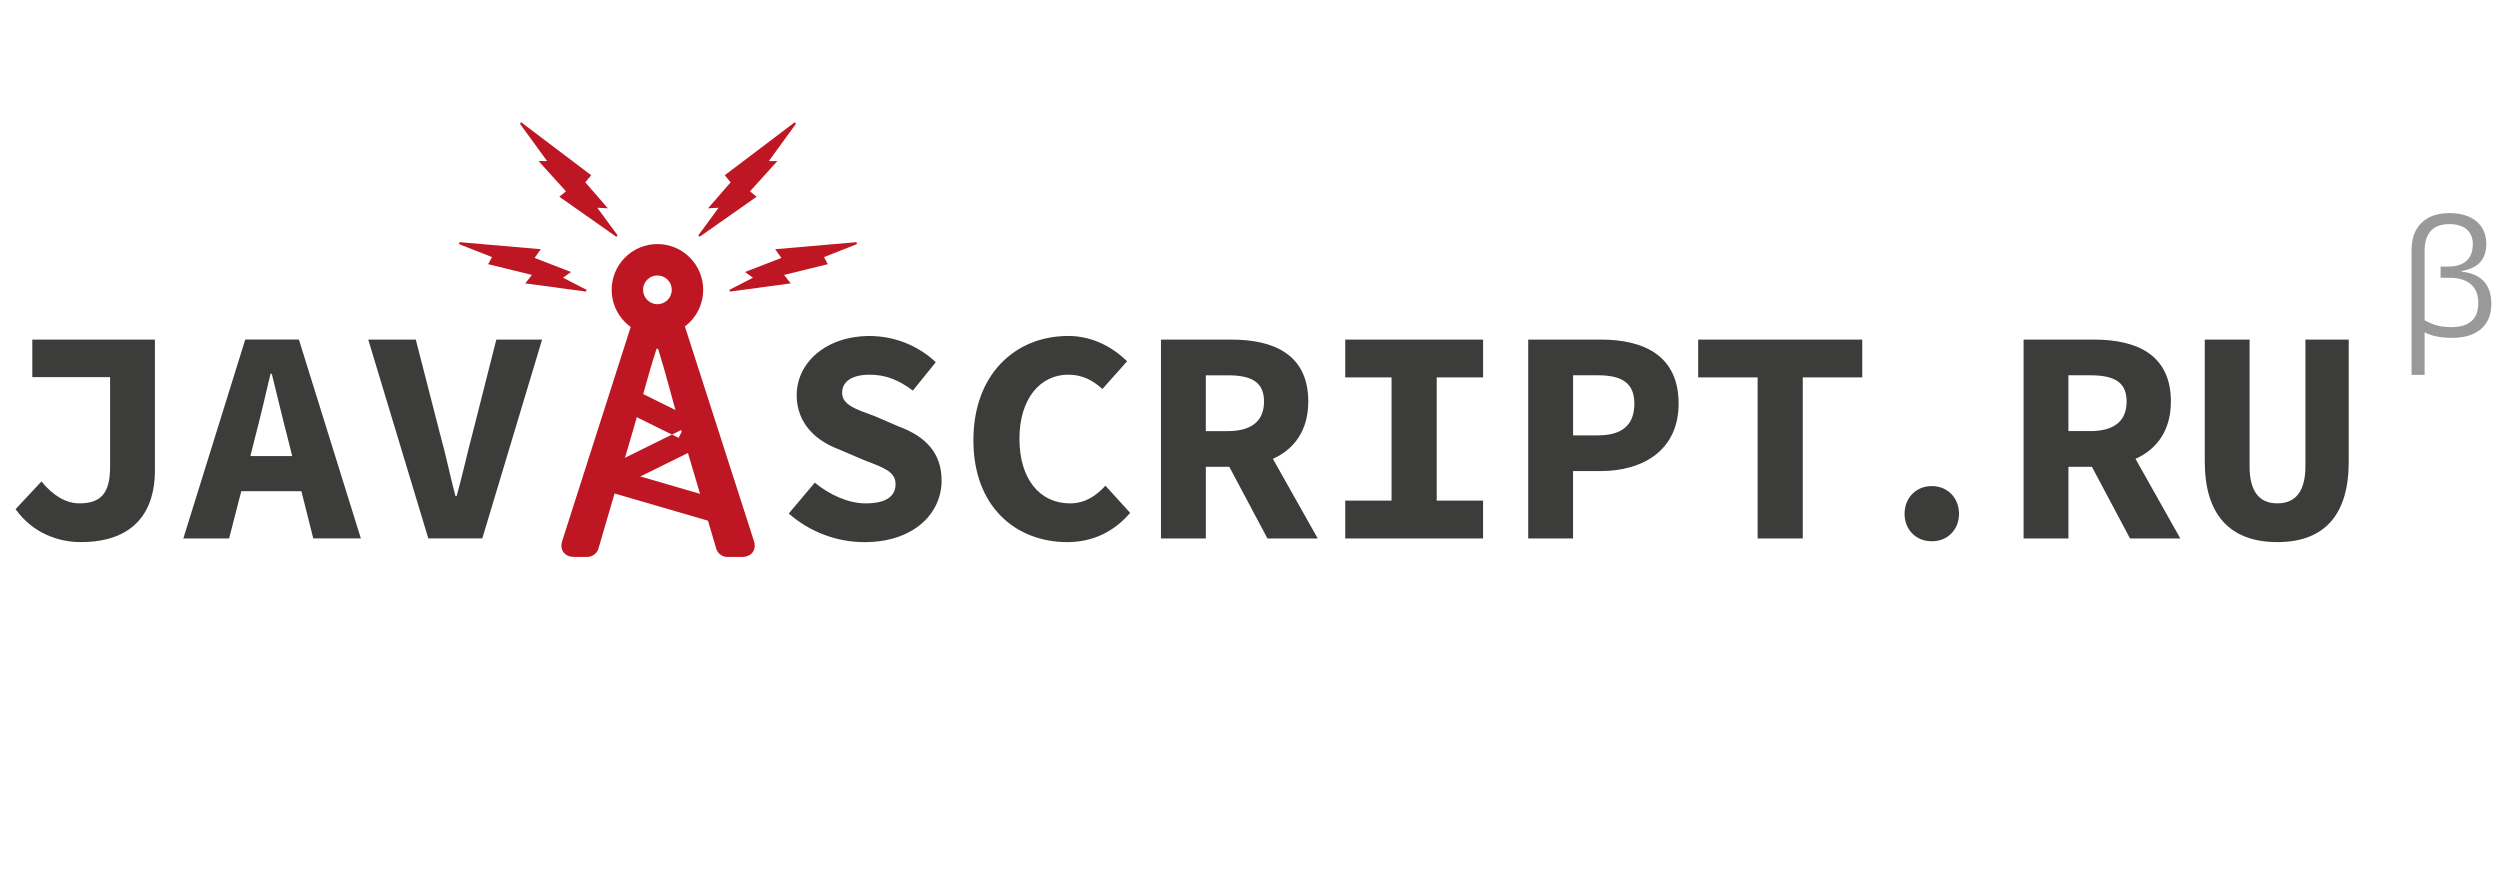
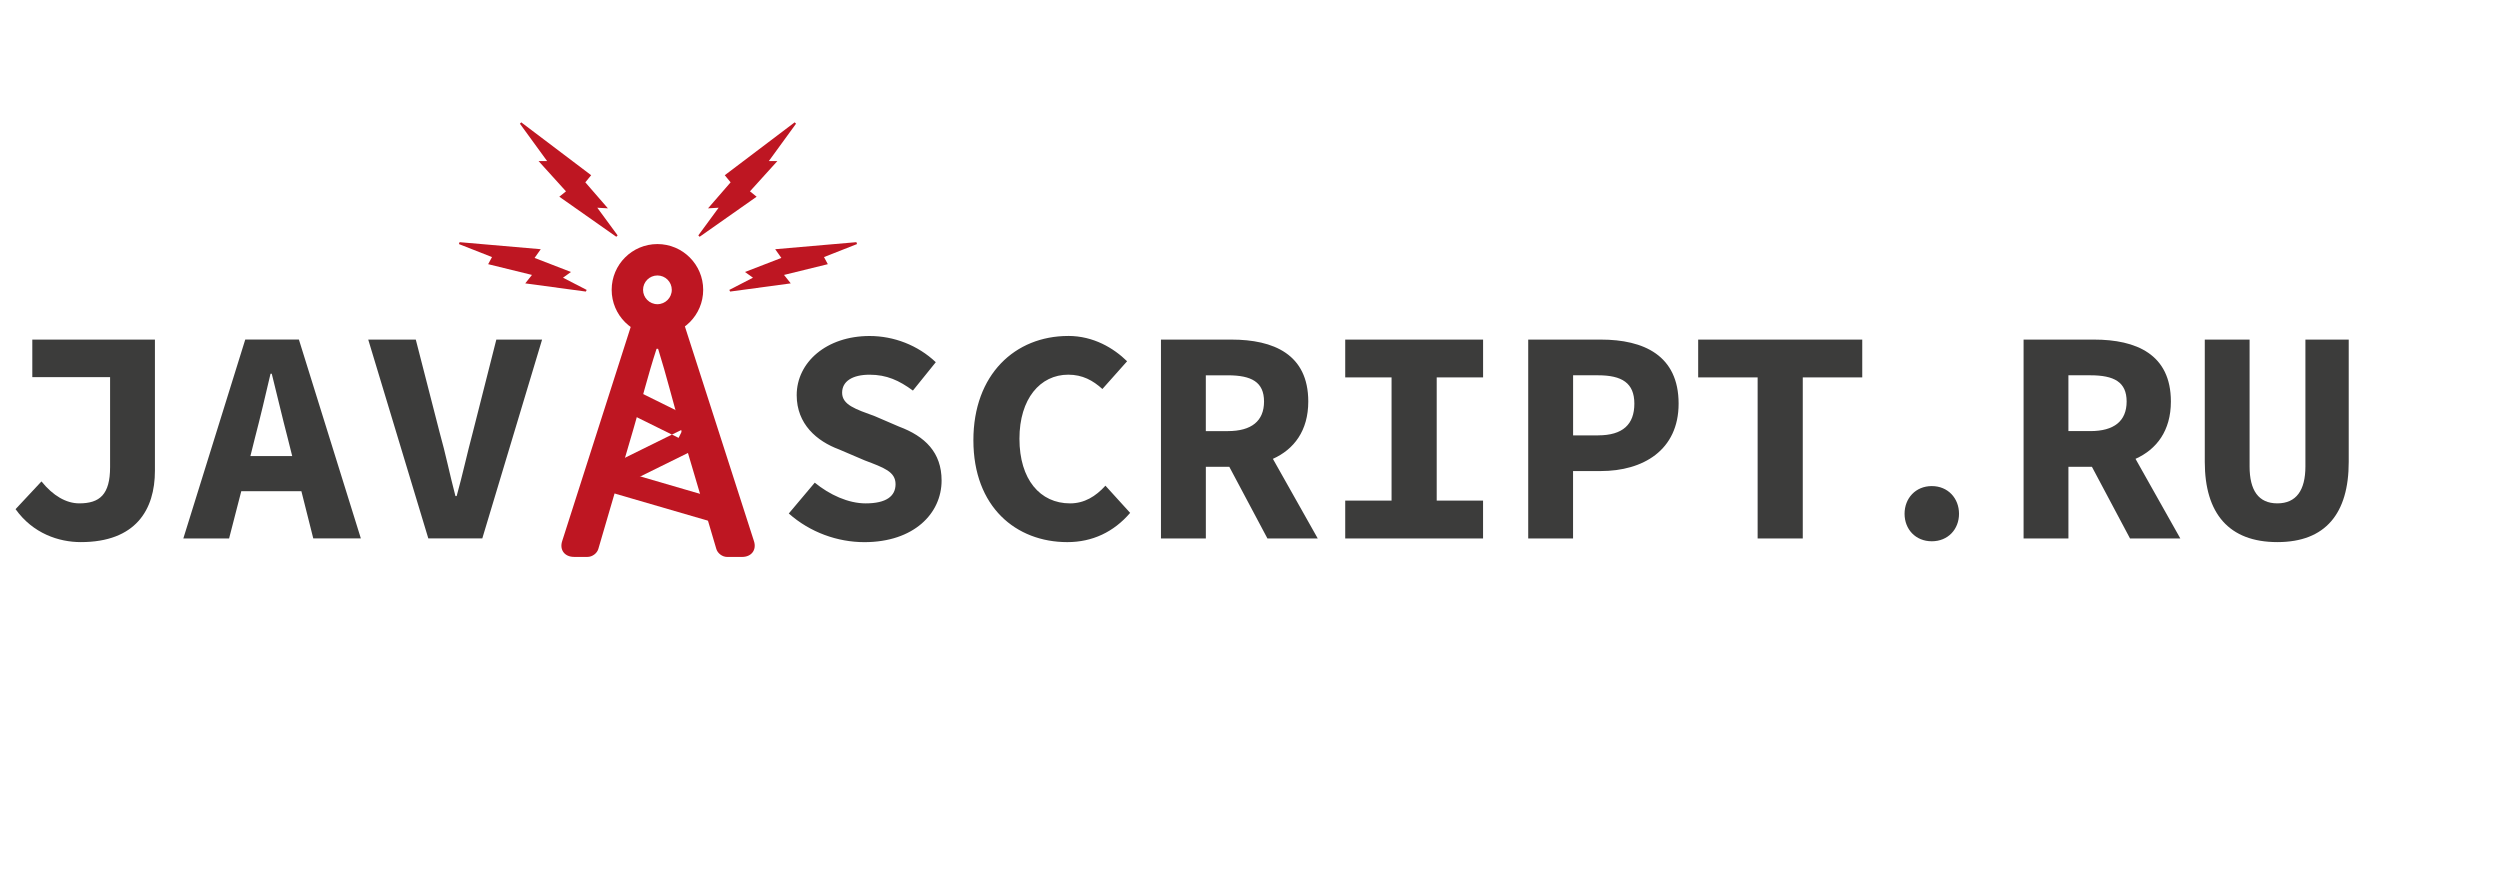
<svg xmlns="http://www.w3.org/2000/svg" xmlns:xlink="http://www.w3.org/1999/xlink" width="171" height="60" viewBox="0 0 171 60">
  <style>a { cursor: pointer; }</style>
  <a xlink:href="/" target="_top">
    <g id="Logo" fill="none" fill-rule="evenodd">
      <g id="Logo-Header-Beta">
        <g id="BODY">
-           <text id="β" opacity=".5" font-family="Open Sans" font-size="11" fill="#333" transform="translate(1 11)">
-             <tspan x="163" y="12">β</tspan>
-           </text>
          <g id="LIGHTHOUSE" fill="#BE1622">
            <g id="Layer_2">
              <path d="M41.487 31.932l.714 1.446 5.395-2.662-.713-1.446-5.393 2.662zM42.67 28.1l3.746 1.85.714-1.446-3.746-1.85-.714 1.447z" id="Shape" />
              <path d="M41.126 33.49l7.486 2.18.45-1.546-7.484-2.183-.452 1.55z" id="Shape" />
            </g>
            <path d="M44.968 16.694c-1.73 0-3.13 1.402-3.13 3.13 0 1.73 1.4 3.13 3.13 3.13 1.728 0 3.13-1.4 3.13-3.13 0-1.728-1.402-3.13-3.13-3.13zm0 4.113c-.543 0-.983-.44-.983-.983 0-.543.44-.982.983-.982.543 0 .982.44.982.982 0 .543-.44.983-.982.983z" id="Shape" />
            <path d="M46.87 22.393c-.19-.593-.864-1.073-1.5-1.073h-.743c-.637 0-1.307.483-1.496 1.073l-4.68 14.625c-.19.594.17 1.074.815 1.074h.923c.32 0 .648-.24.737-.545l2.395-8.186c.572-1.944.963-3.583 1.588-5.504h.105c.6 1.92.99 3.56 1.563 5.506l2.42 8.187c.088.3.416.544.733.544h1.033c.638 0 1-.483.81-1.074l-4.705-14.625z" id="V_1_" />
          </g>
          <g id="TEXT_EXPANDED" fill="#3C3C3B">
            <g id="Group">
              <path d="M2.837 32.93c.793.98 1.69 1.5 2.586 1.5 1.398 0 2.107-.604 2.107-2.48v-6.156H2.21v-2.566h8.387v8.97c0 2.67-1.315 4.882-5.07 4.882-1.5 0-3.274-.585-4.463-2.254l1.773-1.897zm17.777.666h-4.11l-.834 3.233h-3.13l4.235-13.603h3.67l4.237 13.6h-3.255l-.813-3.232zm-.627-2.4l-.313-1.25c-.355-1.357-.73-2.963-1.085-4.382h-.085c-.334 1.44-.71 3.026-1.064 4.38l-.313 1.253h2.86zm5.2-7.968h3.253l1.628 6.342c.418 1.48.688 2.858 1.084 4.36h.084c.417-1.5.708-2.88 1.105-4.36l1.608-6.342h3.13l-4.09 13.6h-3.692l-4.11-13.6z" id="Shape" />
            </g>
            <g id="Group">
              <path d="M55.728 33.013c1.022.834 2.294 1.418 3.484 1.418 1.418 0 2.044-.5 2.044-1.312 0-.855-.793-1.127-2.107-1.627l-1.755-.75c-1.522-.564-2.9-1.732-2.9-3.713 0-2.253 2.044-4.047 4.986-4.047 1.65 0 3.297.625 4.528 1.793l-1.565 1.94c-.94-.69-1.793-1.085-2.962-1.085-1.19 0-1.88.46-1.88 1.23 0 .834.92 1.127 2.234 1.606l1.65.71c1.793.668 2.92 1.773 2.92 3.693 0 2.254-1.9 4.214-5.28 4.214-1.834 0-3.712-.666-5.172-1.96l1.774-2.106zm17.34-10.035c1.73 0 3.107.834 4.026 1.732l-1.69 1.898c-.646-.584-1.356-.98-2.336-.98-1.92 0-3.338 1.648-3.338 4.38 0 2.796 1.418 4.423 3.462 4.423.98 0 1.753-.477 2.42-1.21l1.69 1.86c-1.126 1.312-2.587 2-4.297 2-3.505 0-6.425-2.4-6.425-6.967-.002-4.504 2.856-7.134 6.487-7.134zM86.692 36.83l-2.608-4.902H82.48v4.902h-3.07V23.228h4.82c2.877 0 5.256 1.002 5.256 4.235 0 2.002-.98 3.276-2.42 3.922l3.067 5.444H86.69zm-4.214-7.342h1.5c1.627 0 2.482-.69 2.482-2.024s-.856-1.793-2.482-1.793h-1.5v3.82zm9.535 4.755h3.17v-8.428h-3.17v-2.587h9.43v2.587h-3.172v8.428h3.17v2.587h-9.428v-2.587zm12.52-11.015h4.964c2.94 0 5.32 1.085 5.32 4.38 0 3.194-2.443 4.612-5.32 4.612h-1.9v4.61h-3.067V23.228zm4.777 6.55c1.69 0 2.48-.75 2.48-2.168 0-1.418-.854-1.94-2.48-1.94h-1.71v4.11h1.71zm10.913-3.963h-4.068v-2.587h11.223v2.587h-4.068V36.83h-3.088V25.814z" id="Shape" />
            </g>
            <g id="Group">
              <path d="M132.135 33.248c1.107 0 1.862.836 1.862 1.895 0 1.06-.755 1.88-1.862 1.88-1.11 0-1.863-.82-1.863-1.88s.754-1.895 1.863-1.895zm13.558 3.582l-2.607-4.903h-1.606v4.903h-3.067V23.228h4.82c2.877 0 5.256 1 5.256 4.235 0 2.002-.98 3.276-2.42 3.922l3.064 5.444h-3.442zm-4.214-7.343h1.5c1.627 0 2.483-.688 2.483-2.023 0-1.335-.856-1.794-2.483-1.794h-1.5v3.817zm9.326-6.26h3.067v8.68c0 1.628.605 2.523 1.898 2.523 1.296 0 1.92-.896 1.92-2.523v-8.68h2.963v8.366c0 3.527-1.585 5.487-4.88 5.487-3.317 0-4.966-1.96-4.966-5.487v-8.365z" id="Shape" />
            </g>
          </g>
        </g>
        <g id="FLASHES" fill="#BE1622">
          <path d="M51.502 18.994l-.545-.39 2.488-.962-.422-.596 5.555-.482.043.13-2.26.89.262.486-2.996.735.46.578-4.145.56-.057-.113 1.62-.836" id="flash4">
            <animate attributeName="opacity" from="1" to="0" dur="1s" begin="overlay.mouseover" end="overlay.mouseout" repeatCount="indefinite" />
            <animateMotion from="0,0" to="10,-6" dur="1s" begin="overlay.mouseover" end="overlay.mouseout" repeatCount="indefinite" />
          </path>
          <path d="M51.297 13.088l.456.367-3.898 2.74-.09-.094 1.39-1.893-.726.043 1.545-1.78-.4-.486 4.782-3.617.092.094-1.86 2.555.586-.002-1.88 2.076" id="flash3">
            <animate attributeName="opacity" from="1" to="0" dur="1s" begin="overlay.mouseover" end="overlay.mouseout" repeatCount="indefinite" />
            <animateMotion from="0,0" to="10,-10" dur="1s" begin="overlay.mouseover" end="overlay.mouseout" repeatCount="indefinite" />
          </path>
          <path d="M38.713 13.088l-.456.367 3.898 2.74.09-.094-1.39-1.893.726.043-1.545-1.78.4-.486-4.783-3.617-.09.094 1.86 2.555-.587-.002 1.88 2.076" id="flash2">
            <animate attributeName="opacity" from="1" to="0" dur="1s" begin="overlay.mouseover" end="overlay.mouseout" repeatCount="indefinite" />
            <animateMotion from="0,0" to="-10,-10" dur="1s" begin="overlay.mouseover" end="overlay.mouseout" repeatCount="indefinite" />
          </path>
          <path d="M38.51 18.994l.544-.39-2.488-.962.422-.596-5.555-.482-.043.13 2.263.89-.263.486 2.997.735-.46.578 4.145.56.057-.113-1.62-.836" id="flash1">
            <animate attributeName="opacity" from="1" to="0" dur="1s" begin="overlay.mouseover" end="overlay.mouseout" repeatCount="indefinite" />
            <animateMotion from="0,0" to="-10,-6" dur="1s" begin="overlay.mouseover" end="overlay.mouseout" repeatCount="indefinite" />
          </path>
        </g>
      </g>
    </g>
    <path id="overlay" pointer-events="all" fill="none" d="M0 0h171v60H0z" />
  </a>
</svg>
